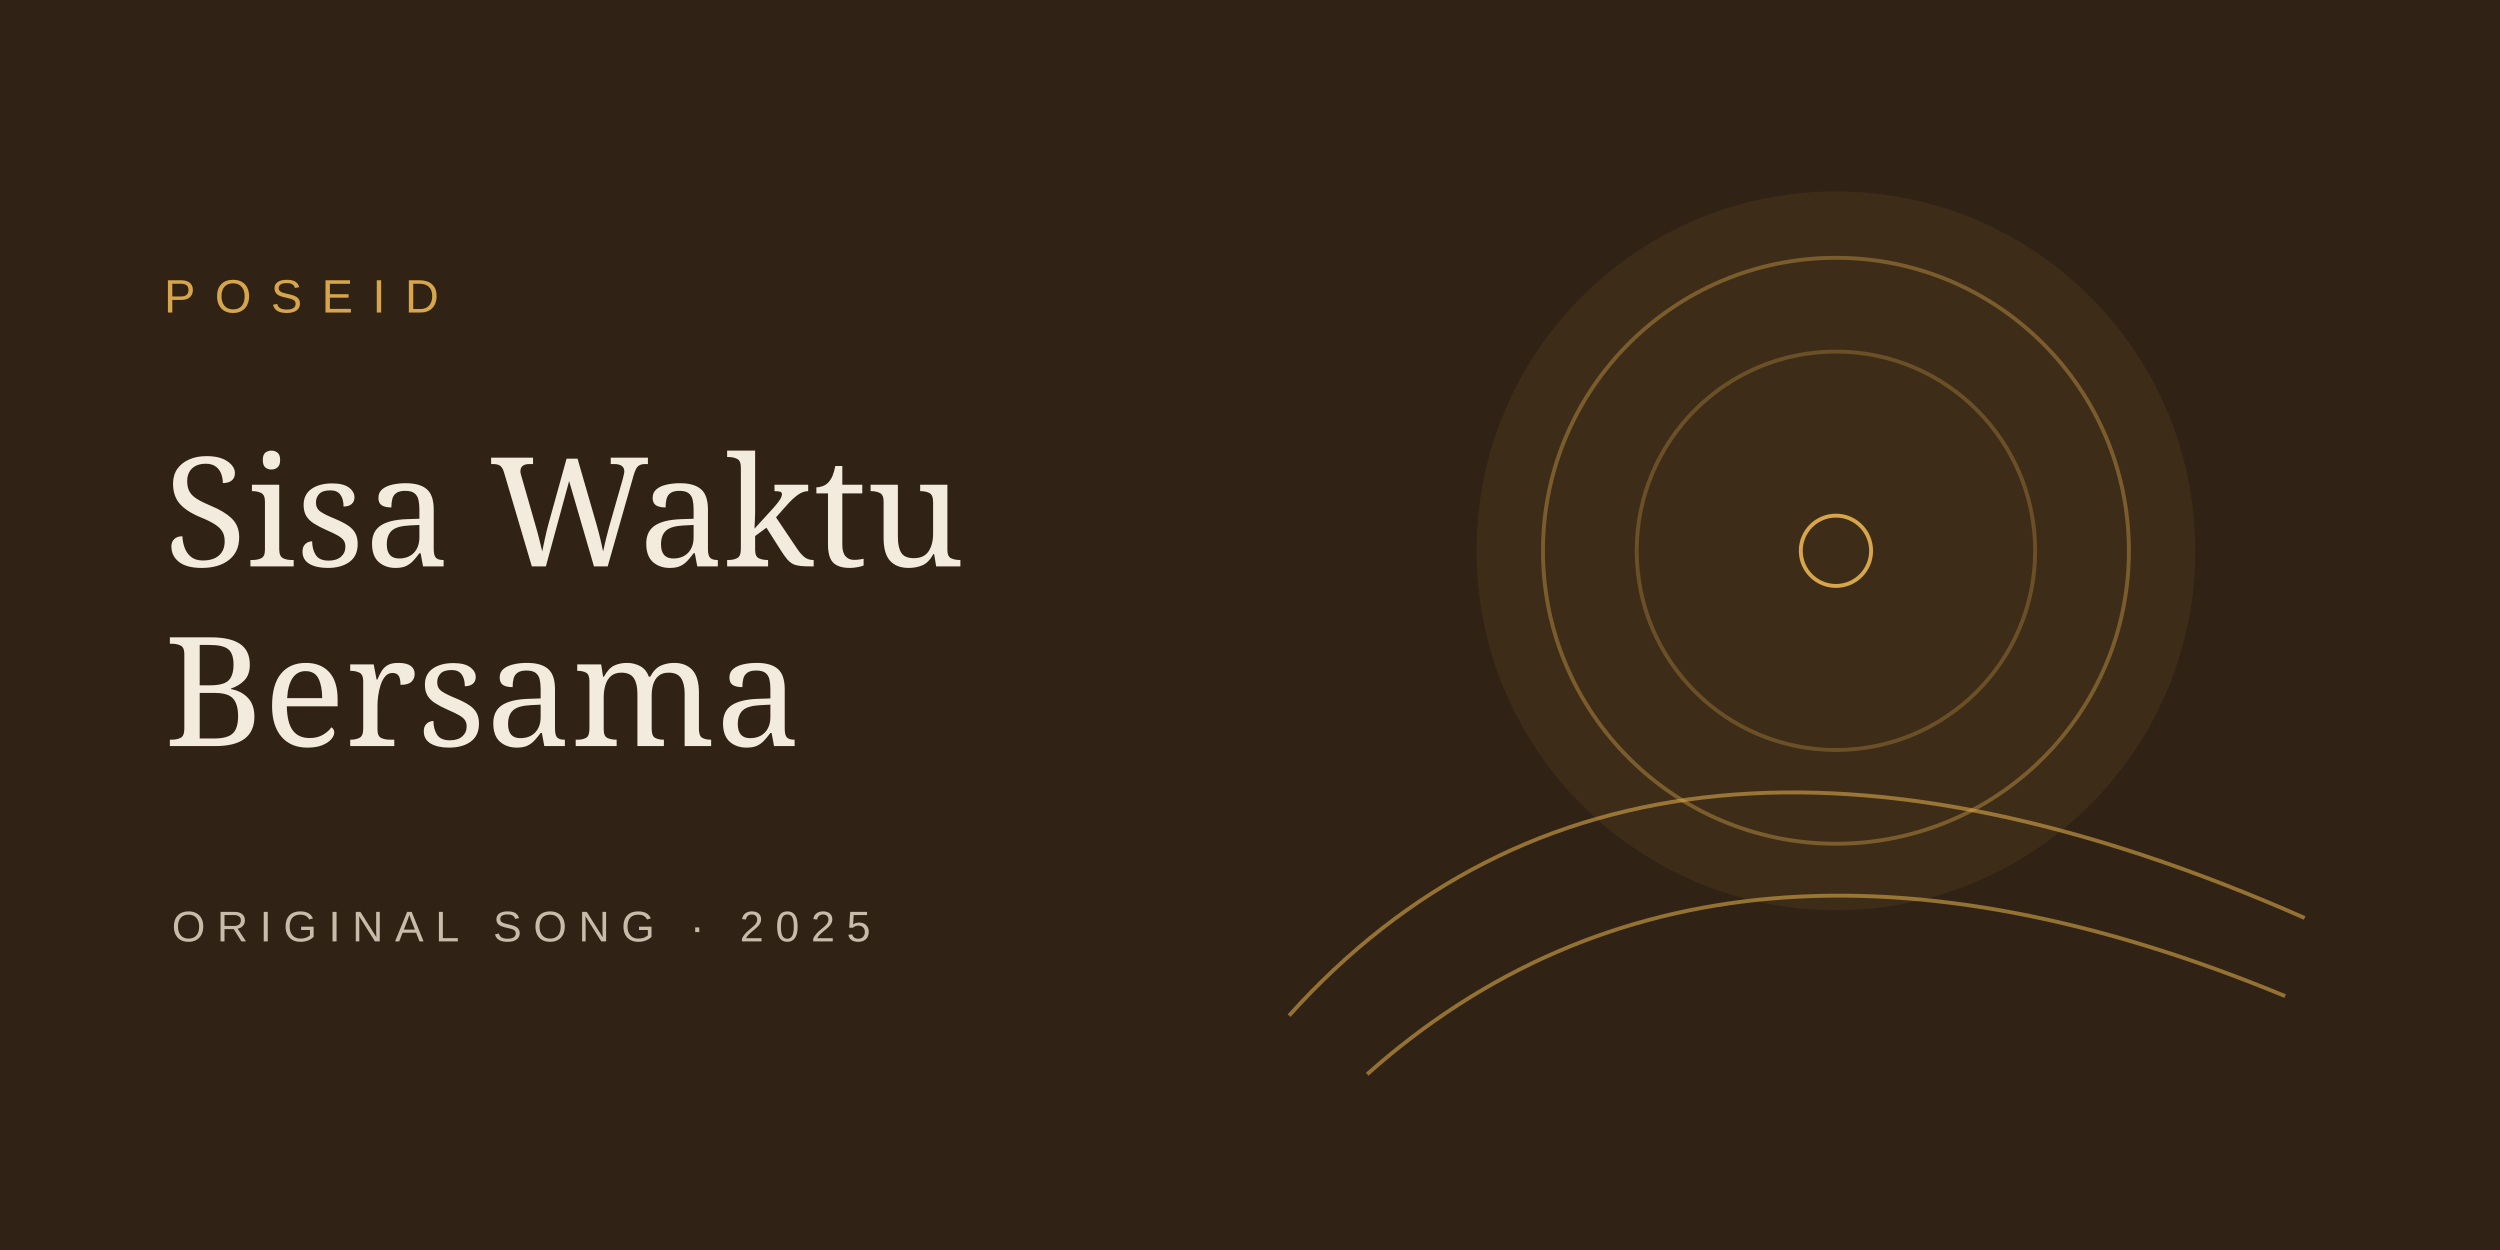
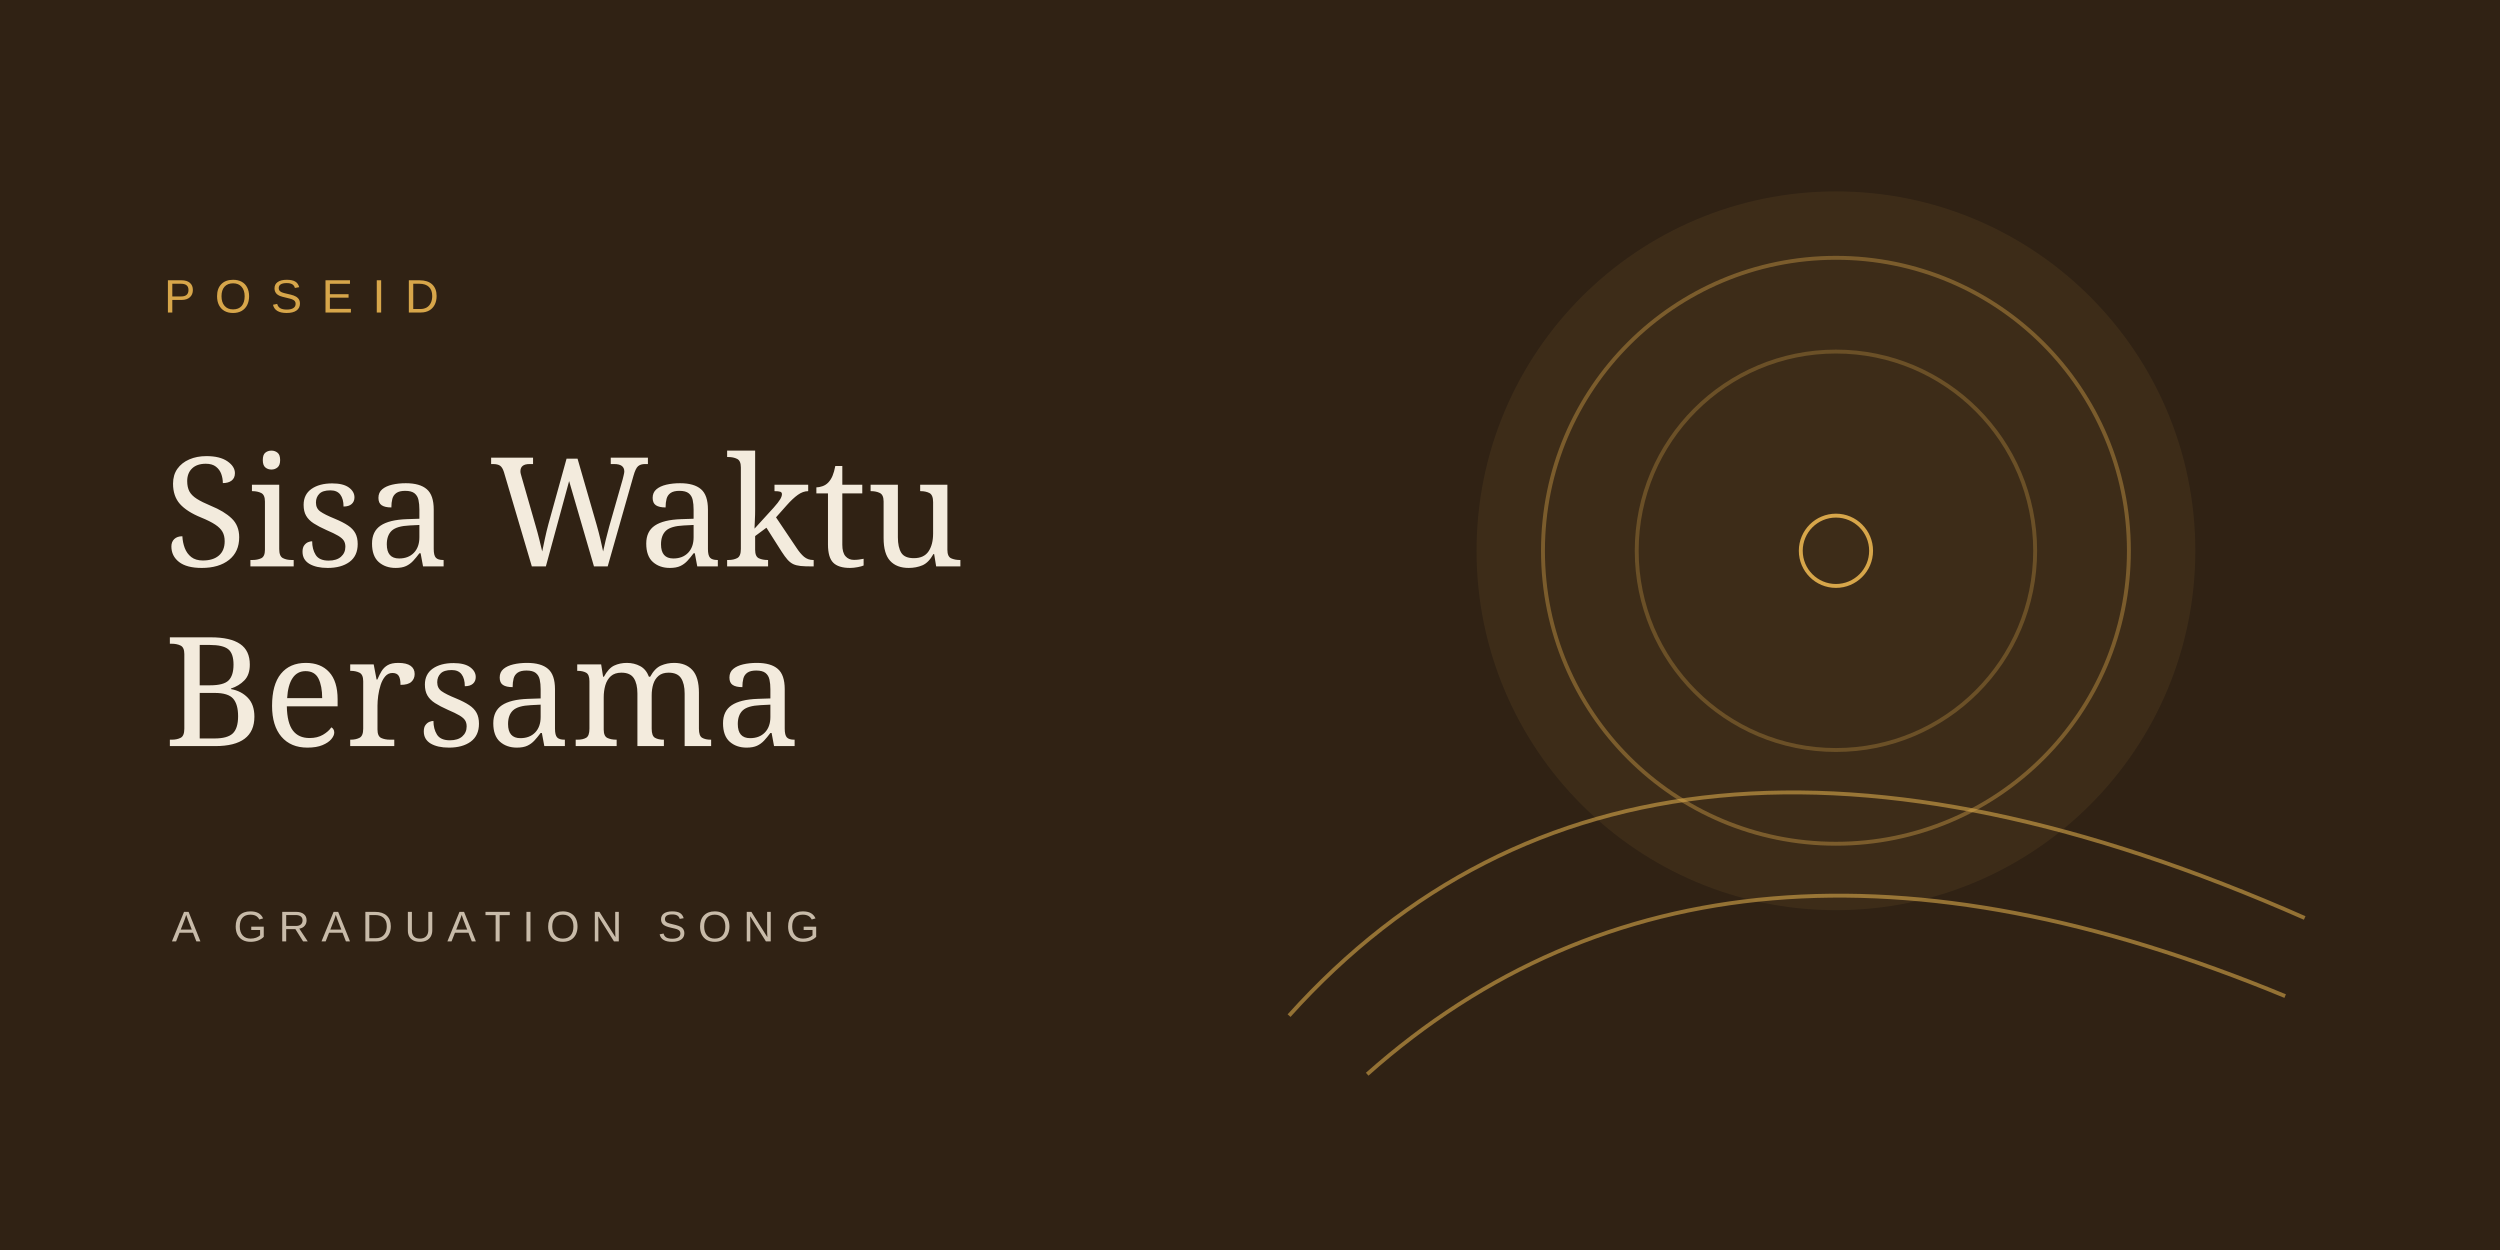
<svg xmlns="http://www.w3.org/2000/svg" viewBox="0 0 640 320">
  <rect width="640" height="320" fill="#302214" />
  <circle cx="470" cy="141" r="92" fill="#D7A64A" opacity=".08" />
  <g fill="none" stroke="#D7A64A">
    <circle cx="470" cy="141" r="75" opacity=".4" />
    <circle cx="470" cy="141" r="51" opacity=".3" />
    <circle cx="470" cy="141" r="9" />
    <path d="M330 260q90-100 260-25M350 275q90-80 235-20" opacity=".6" />
  </g>
  <text x="42" y="80" fill="#D7A64A" font-family="Arial,sans-serif" font-size="12" letter-spacing="5">POSEID</text>
  <g fill="#F3EBDD" font-family="Georgia,serif" font-size="39">
    <text x="42" y="145">Sisa Waktu</text>
    <text x="42" y="191">Bersama</text>
  </g>
-   <text x="44" y="241" fill="#C8BBA9" font-family="Arial,sans-serif" font-size="11" letter-spacing="3">ORIGINAL SONG · 2025</text>
+   <text x="44" y="241" fill="#C8BBA9" font-family="Arial,sans-serif" font-size="11" letter-spacing="3">A GRADUATION SONG</text>
</svg>
